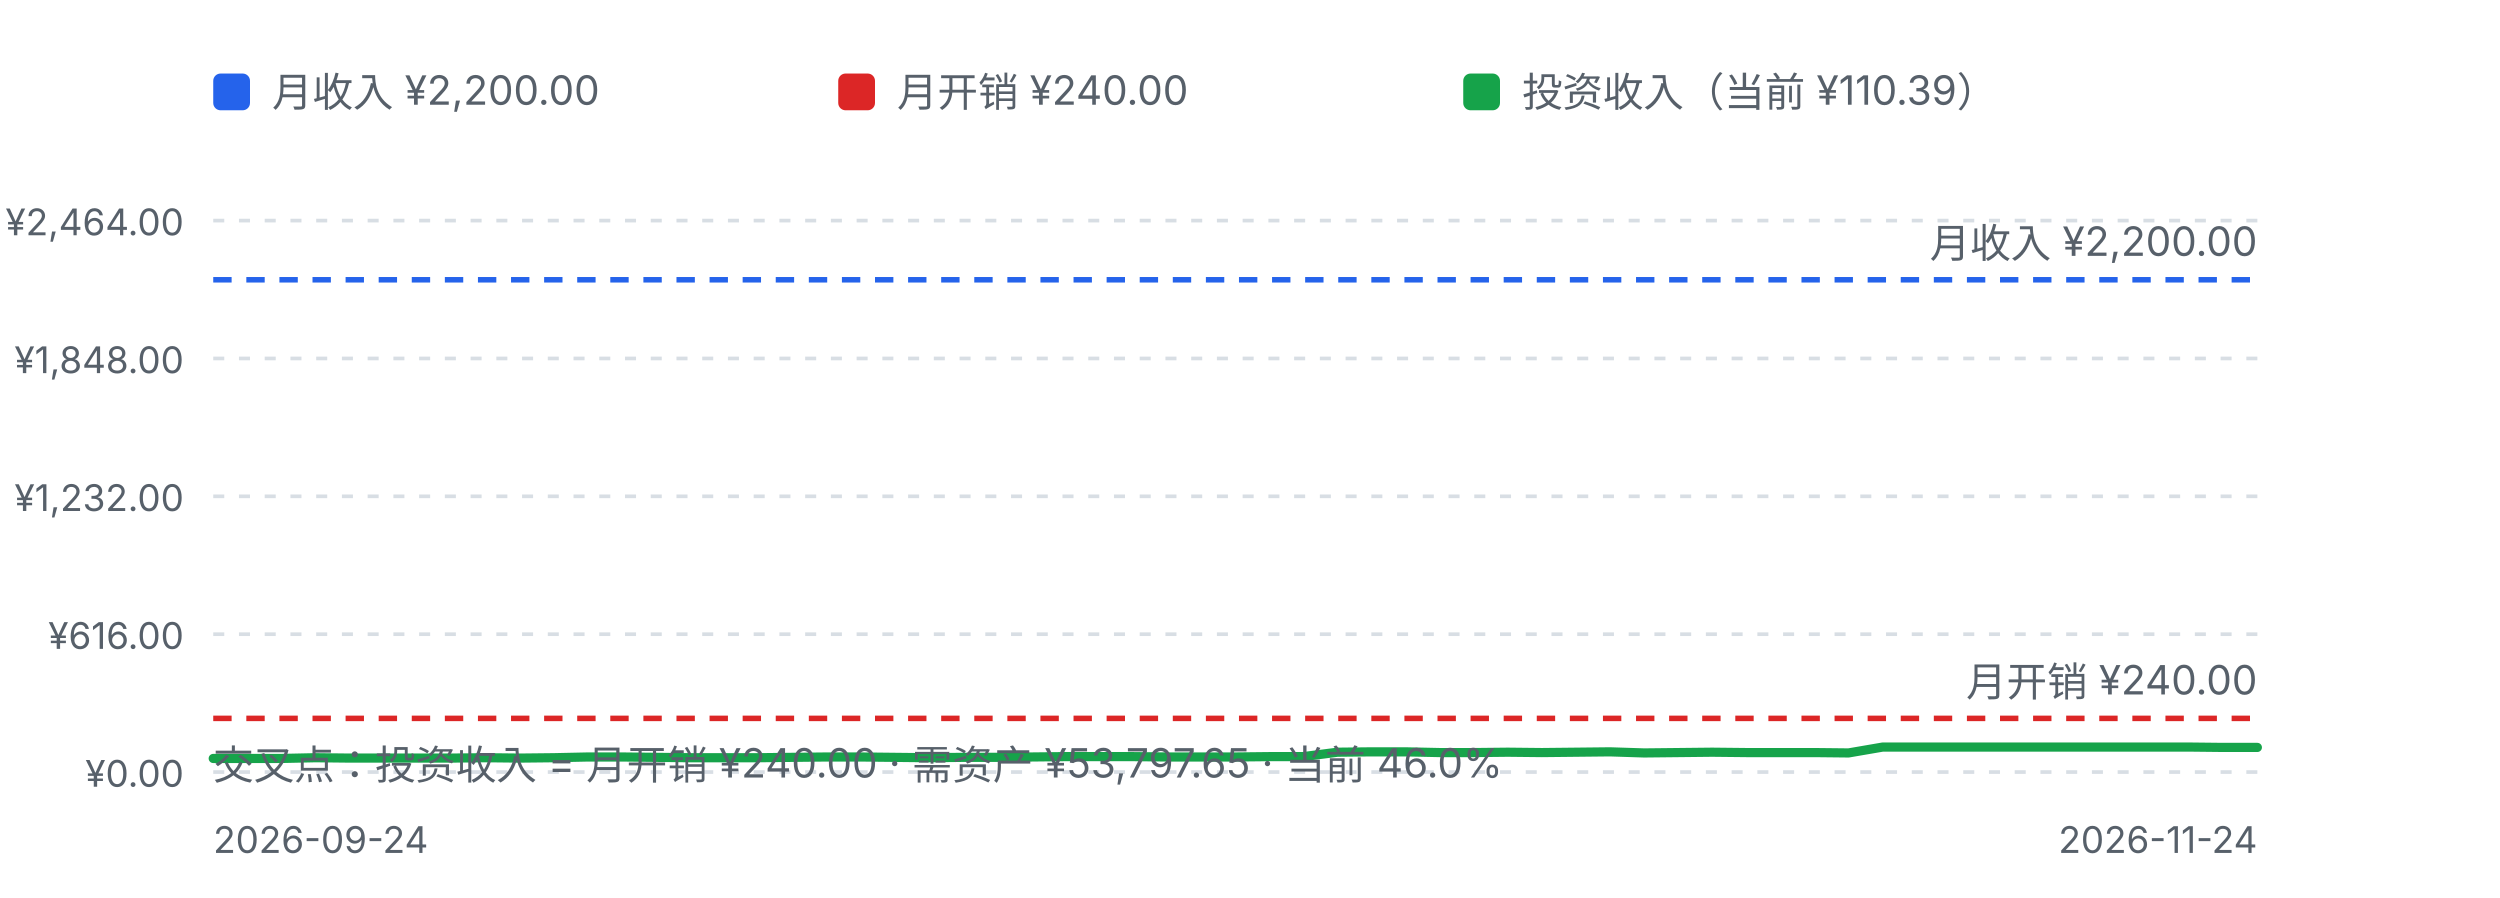
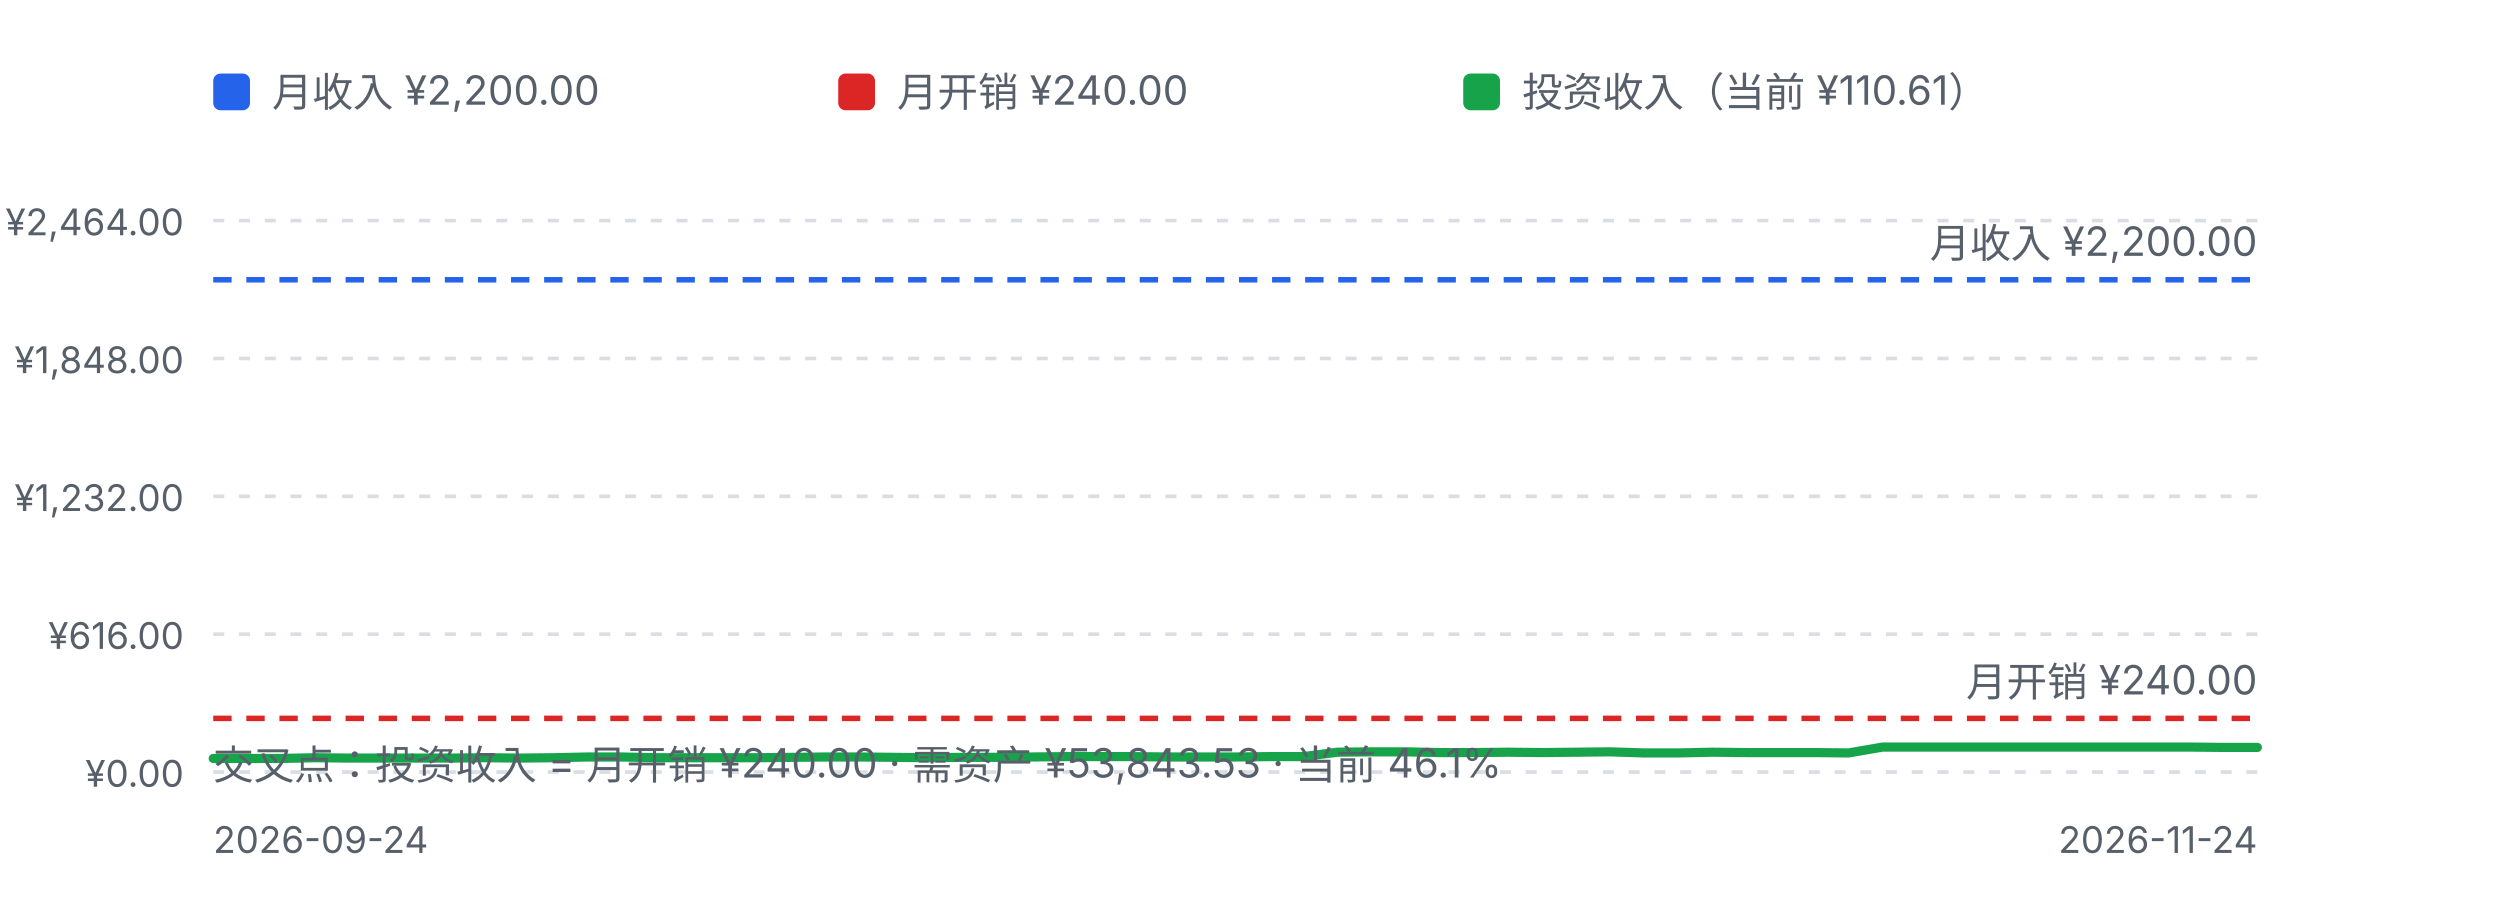
<svg xmlns="http://www.w3.org/2000/svg" viewBox="0 0 680 244" width="680" height="244" role="img" aria-label="挂图：月收入、月开销与投资收入">
  <defs>
    <style>
      .fg-muted { fill: #57606a; font-family: ui-sans-serif, system-ui, -apple-system, "Segoe UI", sans-serif; }
      .grid { stroke: #d8dee4; stroke-width: 1; stroke-dasharray: 3 4; }
      .line-income { fill: none; stroke: #2563eb; stroke-width: 1.5; stroke-dasharray: 5 4; }
      .line-expense { fill: none; stroke: #dc2626; stroke-width: 1.5; stroke-dasharray: 5 4; }
      .line-inv { fill: none; stroke: #16a34a; stroke-width: 2.5; stroke-linejoin: round; stroke-linecap: round; }
      @media (prefers-color-scheme: dark) {
        .fg-muted { fill: #8b949e; }
        .grid { stroke: #30363d; }
        .line-income { stroke: #60a5fa; }
        .line-expense { stroke: #f87171; }
        .line-inv { stroke: #4ade80; }
      }
    </style>
  </defs>
  <rect x="58" y="20" width="10" height="10" rx="2" fill="#2563eb" />
  <text class="fg-muted" x="74" y="29" font-size="11">月收入 ¥2,200.00</text>
  <rect x="228" y="20" width="10" height="10" rx="2" fill="#dc2626" />
  <text class="fg-muted" x="244" y="29" font-size="11">月开销 ¥240.00</text>
  <rect x="398" y="20" width="10" height="10" rx="2" fill="#16a34a" />
-   <text class="fg-muted" x="414" y="29" font-size="11">投资收入（当前 ¥110.39）</text>
+   <text class="fg-muted" x="414" y="29" font-size="11">投资收入（当前 ¥110.61）</text>
  <line class="grid" x1="58" y1="60.0" x2="614" y2="60.0" />
  <text class="fg-muted" x="50" y="64.0" text-anchor="end" font-size="10">¥2,464.00</text>
  <line class="grid" x1="58" y1="97.5" x2="614" y2="97.5" />
  <text class="fg-muted" x="50" y="101.5" text-anchor="end" font-size="10">¥1,848.00</text>
  <line class="grid" x1="58" y1="135.0" x2="614" y2="135.0" />
  <text class="fg-muted" x="50" y="139.0" text-anchor="end" font-size="10">¥1,232.00</text>
  <line class="grid" x1="58" y1="172.5" x2="614" y2="172.5" />
  <text class="fg-muted" x="50" y="176.5" text-anchor="end" font-size="10">¥616.00</text>
  <line class="grid" x1="58" y1="210.0" x2="614" y2="210.0" />
  <text class="fg-muted" x="50" y="214.0" text-anchor="end" font-size="10">¥0.00</text>
  <line class="line-income" x1="58" y1="76.1" x2="614" y2="76.1" />
  <line class="line-expense" x1="58" y1="195.4" x2="614" y2="195.4" />
-   <path d="M58.0,206.3 L67.3,206.3 L76.5,206.3 L85.8,206.1 L95.1,206.2 L104.3,206.2 L113.6,206.2 L122.9,206.2 L132.1,206.1 L141.4,206.2 L150.7,206.1 L159.9,205.9 L169.2,205.9 L178.5,206.0 L187.7,206.1 L197.0,206.1 L206.3,206.1 L215.5,206.0 L224.8,205.9 L234.1,205.9 L243.3,206.0 L252.6,206.1 L261.9,206.0 L271.1,206.0 L280.4,205.9 L289.7,205.8 L298.9,205.8 L308.2,205.8 L317.5,205.9 L326.7,205.9 L336.0,205.9 L345.3,205.8 L354.5,205.8 L363.8,204.6 L373.1,204.5 L382.3,204.5 L391.6,204.7 L400.9,204.7 L410.1,204.6 L419.4,204.7 L428.7,204.6 L437.9,204.5 L447.2,204.8 L456.5,204.7 L465.7,204.6 L475.0,204.7 L484.3,204.7 L493.5,204.7 L502.8,204.8 L512.1,203.2 L521.3,203.2 L530.6,203.2 L539.9,203.2 L549.1,203.2 L558.4,203.2 L567.7,203.2 L576.9,203.2 L586.2,203.2 L595.5,203.2 L604.7,203.3 L614.0,203.3" class="line-inv" />
+   <path d="M58.0,206.3 L67.3,206.3 L76.5,206.3 L85.8,206.1 L95.1,206.2 L104.3,206.2 L113.6,206.2 L122.9,206.2 L132.1,206.1 L141.4,206.2 L150.7,206.1 L159.9,205.9 L169.2,205.9 L178.5,206.1 L187.7,206.1 L197.0,206.1 L206.3,206.1 L215.5,206.0 L224.8,205.9 L234.1,205.9 L243.3,206.0 L252.6,206.1 L261.9,206.0 L271.1,206.0 L280.4,205.9 L289.7,205.8 L298.9,205.8 L308.2,205.8 L317.5,205.9 L326.7,205.9 L336.0,205.9 L345.3,205.8 L354.5,205.8 L363.8,204.6 L373.1,204.5 L382.3,204.5 L391.6,204.7 L400.9,204.7 L410.1,204.6 L419.4,204.7 L428.7,204.6 L437.9,204.5 L447.2,204.8 L456.5,204.8 L465.7,204.6 L475.0,204.7 L484.3,204.7 L493.5,204.7 L502.8,204.8 L512.1,203.2 L521.3,203.2 L530.6,203.2 L539.9,203.2 L549.1,203.2 L558.4,203.2 L567.7,203.2 L576.9,203.2 L586.2,203.2 L595.5,203.2 L604.7,203.3 L614.0,203.3" class="line-inv" />
  <text class="fg-muted" x="614" y="70.1" text-anchor="end" font-size="11">月收入 ¥2,200.00</text>
  <text class="fg-muted" x="614" y="189.4" text-anchor="end" font-size="11">月开销 ¥240.00</text>
-   <text class="fg-muted" x="58" y="212" font-size="11">交叉点：投资收入 = 月开销 ¥240.00 · 需资产 ¥53,797.65 · 当前 46.0%</text>
+   <text class="fg-muted" x="58" y="212" font-size="11">交叉点：投资收入 = 月开销 ¥240.00 · 需资产 ¥53,843.53 · 当前 46.1%</text>
  <text class="fg-muted" x="58" y="232" font-size="10">2026-09-24</text>
  <text class="fg-muted" x="614" y="232" text-anchor="end" font-size="10">2026-11-24</text>
</svg>
